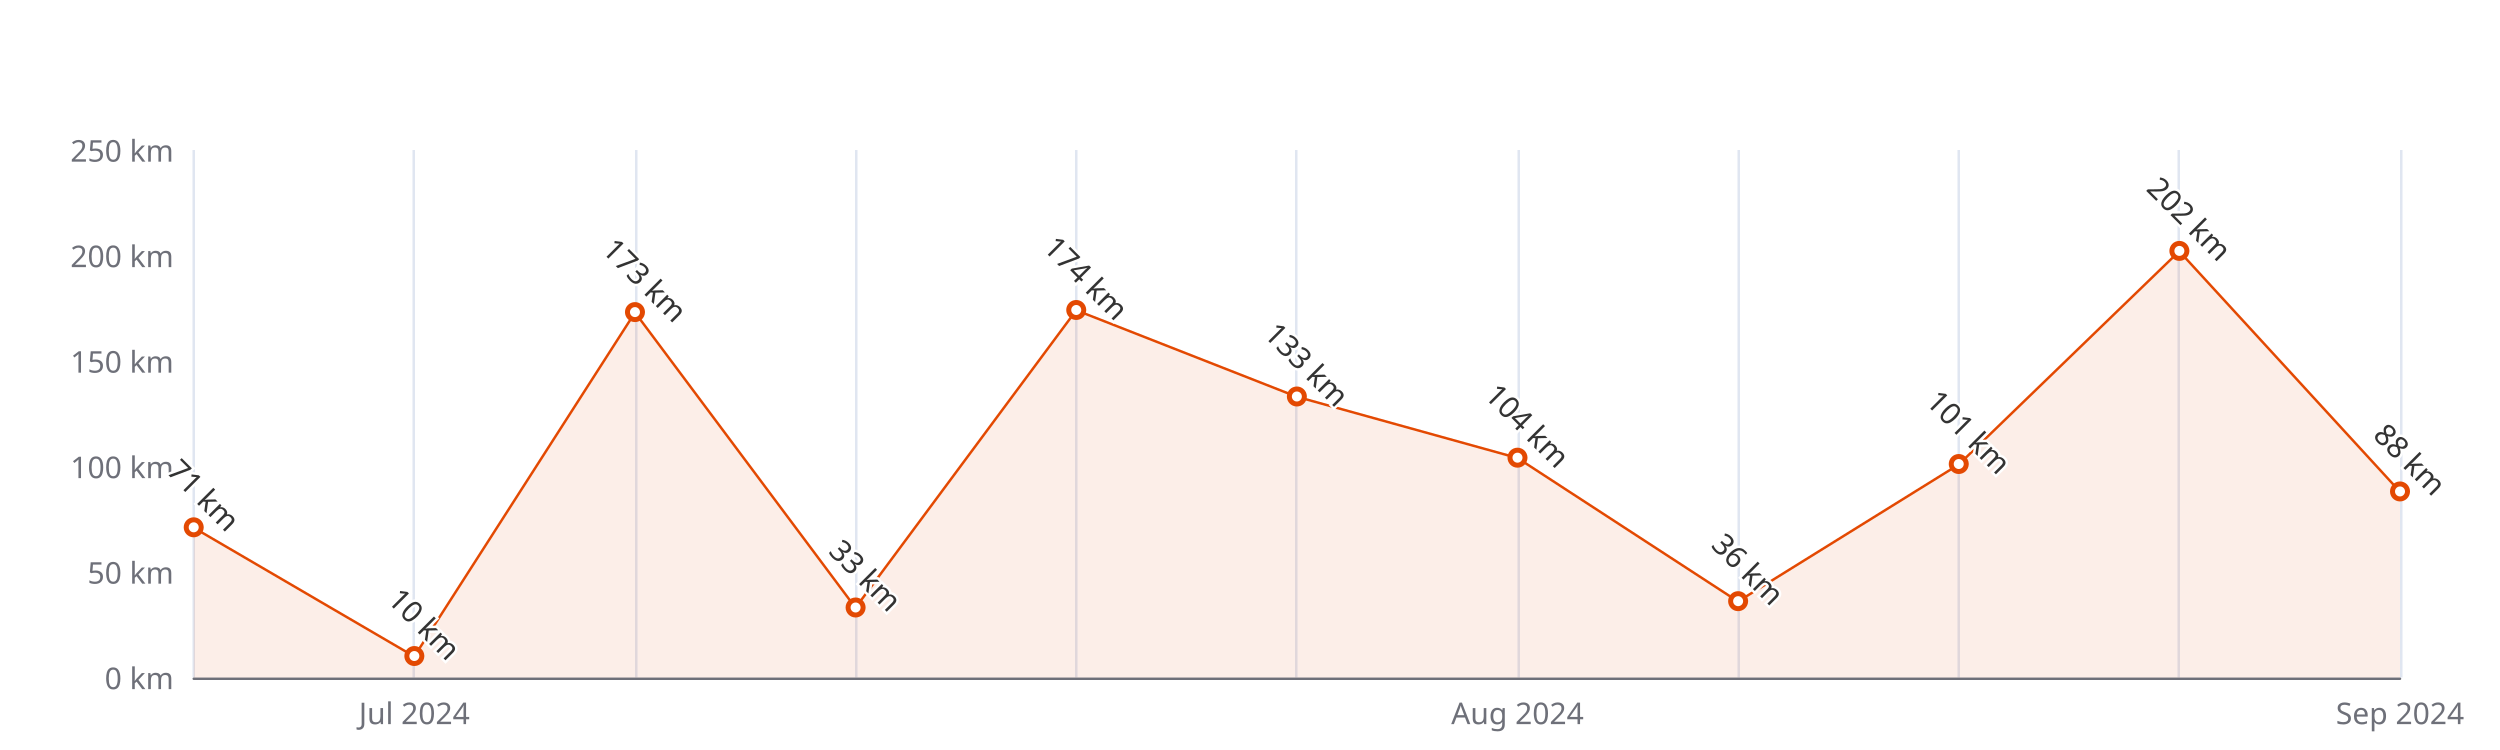
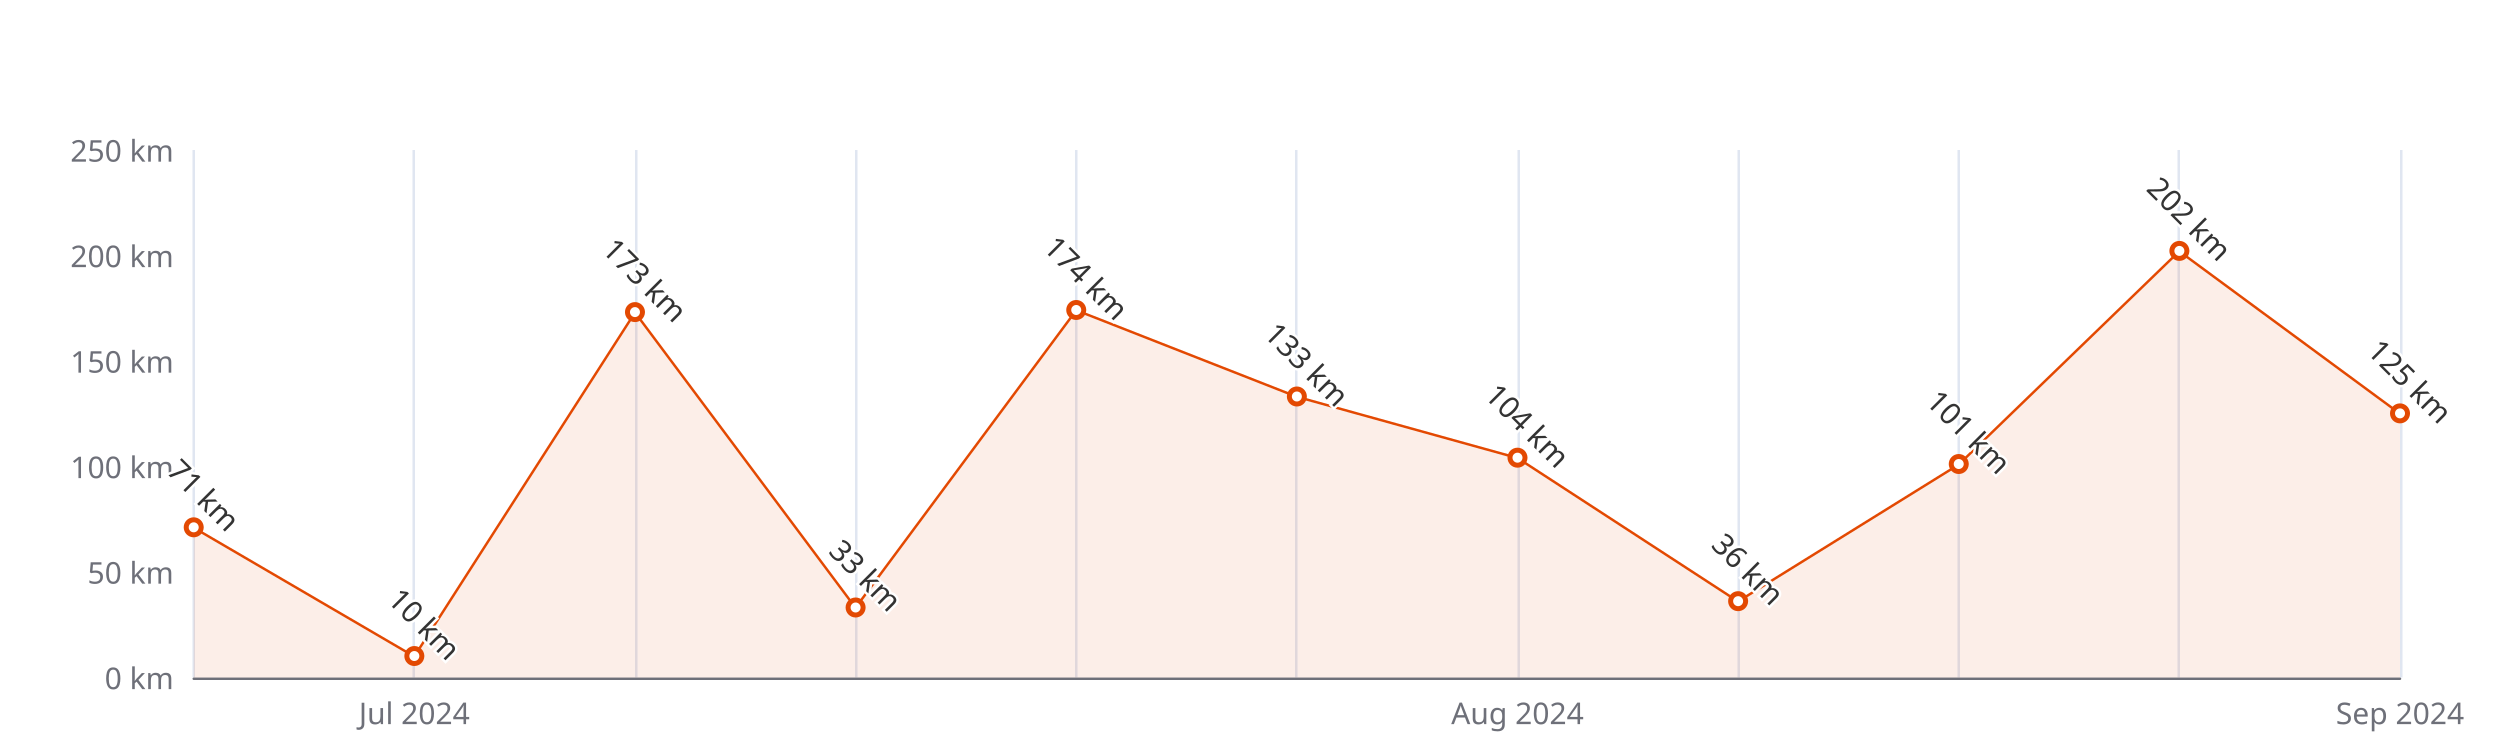
<svg xmlns="http://www.w3.org/2000/svg" width="1000" height="300" version="1.1" baseProfile="full" viewBox="0 0 1000 300">
  <rect width="1000" height="300" x="0" y="0" id="0" fill="#ffffff" />
  <path d="M77.5 60L77.5 271" fill="none" stroke="#E0E6F1" />
  <path d="M165.5 60L165.5 271" fill="none" stroke="#E0E6F1" />
  <path d="M254.5 60L254.5 271" fill="none" stroke="#E0E6F1" />
  <path d="M342.5 60L342.5 271" fill="none" stroke="#E0E6F1" />
  <path d="M430.5 60L430.5 271" fill="none" stroke="#E0E6F1" />
  <path d="M518.5 60L518.5 271" fill="none" stroke="#E0E6F1" />
  <path d="M607.5 60L607.5 271" fill="none" stroke="#E0E6F1" />
  <path d="M695.5 60L695.5 271" fill="none" stroke="#E0E6F1" />
  <path d="M783.5 60L783.5 271" fill="none" stroke="#E0E6F1" />
  <path d="M871.5 60L871.5 271" fill="none" stroke="#E0E6F1" />
  <path d="M960.5 60L960.5 271" fill="none" stroke="#E0E6F1" />
  <path d="M77.5 271.5L960 271.5" fill="none" stroke="#6E7079" stroke-linecap="round" />
  <text dominant-baseline="central" text-anchor="end" style="font-size:12px;font-family:sans-serif;" xml:space="preserve" transform="translate(69.48 271)" fill="#6E7079">0 km</text>
  <text dominant-baseline="central" text-anchor="end" style="font-size:12px;font-family:sans-serif;" xml:space="preserve" transform="translate(69.48 228.8)" fill="#6E7079">50 km</text>
  <text dominant-baseline="central" text-anchor="end" style="font-size:12px;font-family:sans-serif;" xml:space="preserve" transform="translate(69.48 186.6)" fill="#6E7079">100 km</text>
  <text dominant-baseline="central" text-anchor="end" style="font-size:12px;font-family:sans-serif;" xml:space="preserve" transform="translate(69.48 144.4)" fill="#6E7079">150 km</text>
  <text dominant-baseline="central" text-anchor="end" style="font-size:12px;font-family:sans-serif;" xml:space="preserve" transform="translate(69.48 102.2)" fill="#6E7079">200 km</text>
  <text dominant-baseline="central" text-anchor="end" style="font-size:12px;font-family:sans-serif;" xml:space="preserve" transform="translate(69.48 60)" fill="#6E7079">250 km</text>
  <text dominant-baseline="central" text-anchor="middle" style="font-size:12px;font-family:sans-serif;" xml:space="preserve" y="6" transform="translate(165.732 279)" fill="#6E7079">Jul 2024</text>
  <text dominant-baseline="central" text-anchor="middle" style="font-size:12px;font-family:sans-serif;" xml:space="preserve" y="6" transform="translate(606.992 279)" fill="#6E7079">Aug 2024</text>
  <text dominant-baseline="central" text-anchor="middle" style="font-size:12px;font-family:sans-serif;" xml:space="preserve" y="6" transform="translate(960 279)" fill="#6E7079">Sep 2024</text>
  <g clip-path="url(#zr5-c0)">
-     <path d="M77.5 211.1L165.7 262.6L254 125L342.2 243.1L430.5 124.1L518.7 158.7L607 183.2L695.2 240.6L783.5 185.8L871.7 100.5L960 196.7L960 271L871.7 271L783.5 271L695.2 271L607 271L518.7 271L430.5 271L342.2 271L254 271L165.7 271L77.5 271Z" fill="rgb(227,73,2)" fill-opacity="0.09" />
-     <path d="M77.5 211.1L165.7 262.6L254 125L342.2 243.1L430.5 124.1L518.7 158.7L607 183.2L695.2 240.6L783.5 185.8L871.7 100.5L960 196.7" fill="none" stroke="#E34902" stroke-linejoin="bevel" />
+     <path d="M77.5 211.1L165.7 262.6L254 125L342.2 243.1L430.5 124.1L518.7 158.7L607 183.2L695.2 240.6L783.5 185.8L871.7 100.5L960 165.5L960 271L871.7 271L783.5 271L695.2 271L607 271L518.7 271L430.5 271L342.2 271L254 271L165.7 271L77.5 271Z" fill="rgb(227,73,2)" fill-opacity="0.09" />
+     <path d="M77.5 211.1L165.7 262.6L254 125L342.2 243.1L430.5 124.1L518.7 158.7L607 183.2L695.2 240.6L783.5 185.8L871.7 100.5L960 165.5" fill="none" stroke="#E34902" stroke-linejoin="bevel" />
  </g>
  <path d="M1 0A1 1 0 1 1 1 -0.1A1 1 0 0 1 1 0" transform="matrix(3,0,0,3,77.48,211.076)" fill="#fff" stroke="#E34902" stroke-width="0.667" />
  <path d="M1 0A1 1 0 1 1 1 -0.1A1 1 0 0 1 1 0" transform="matrix(3,0,0,3,165.732,262.56)" fill="#fff" stroke="#E34902" stroke-width="0.667" />
  <path d="M1 0A1 1 0 1 1 1 -0.1A1 1 0 0 1 1 0" transform="matrix(3,0,0,3,253.984,124.988)" fill="#fff" stroke="#E34902" stroke-width="0.667" />
  <path d="M1 0A1 1 0 1 1 1 -0.1A1 1 0 0 1 1 0" transform="matrix(3,0,0,3,342.236,243.148)" fill="#fff" stroke="#E34902" stroke-width="0.667" />
  <path d="M1 0A1 1 0 1 1 1 -0.1A1 1 0 0 1 1 0" transform="matrix(3,0,0,3,430.488,124.144)" fill="#fff" stroke="#E34902" stroke-width="0.667" />
  <path d="M1 0A1 1 0 1 1 1 -0.1A1 1 0 0 1 1 0" transform="matrix(3,0,0,3,518.74,158.748)" fill="#fff" stroke="#E34902" stroke-width="0.667" />
  <path d="M1 0A1 1 0 1 1 1 -0.1A1 1 0 0 1 1 0" transform="matrix(3,0,0,3,606.992,183.224)" fill="#fff" stroke="#E34902" stroke-width="0.667" />
  <path d="M1 0A1 1 0 1 1 1 -0.1A1 1 0 0 1 1 0" transform="matrix(3,0,0,3,695.244,240.616)" fill="#fff" stroke="#E34902" stroke-width="0.667" />
  <path d="M1 0A1 1 0 1 1 1 -0.1A1 1 0 0 1 1 0" transform="matrix(3,0,0,3,783.496,185.756)" fill="#fff" stroke="#E34902" stroke-width="0.667" />
  <path d="M1 0A1 1 0 1 1 1 -0.1A1 1 0 0 1 1 0" transform="matrix(3,0,0,3,871.748,100.512)" fill="#fff" stroke="#E34902" stroke-width="0.667" />
-   <path d="M1 0A1 1 0 1 1 1 -0.1A1 1 0 0 1 1 0" transform="matrix(3,0,0,3,960,196.728)" fill="#fff" stroke="#E34902" stroke-width="0.667" />
+   <path d="M1 0A1 1 0 1 1 1 -0.1A1 1 0 0 1 1 0" transform="matrix(3,0,0,3,960,165.5)" fill="#fff" stroke="#E34902" stroke-width="0.667" />
  <text dominant-baseline="central" text-anchor="middle" style="font-size:12px;font-family:sans-serif;" xml:space="preserve" y="-6" transform="matrix(0.707,0.707,-0.707,0.707,77.48,202.076)" fill="#333" stroke="rgb(255,255,255)" stroke-width="2" paint-order="stroke" stroke-miterlimit="2">71 km</text>
  <text dominant-baseline="central" text-anchor="middle" style="font-size:12px;font-family:sans-serif;" xml:space="preserve" y="-6" transform="matrix(0.707,0.707,-0.707,0.707,165.732,253.56)" fill="#333" stroke="rgb(255,255,255)" stroke-width="2" paint-order="stroke" stroke-miterlimit="2">10 km</text>
  <text dominant-baseline="central" text-anchor="middle" style="font-size:12px;font-family:sans-serif;" xml:space="preserve" y="-6" transform="matrix(0.707,0.707,-0.707,0.707,253.984,115.988)" fill="#333" stroke="rgb(255,255,255)" stroke-width="2" paint-order="stroke" stroke-miterlimit="2">173 km</text>
  <text dominant-baseline="central" text-anchor="middle" style="font-size:12px;font-family:sans-serif;" xml:space="preserve" y="-6" transform="matrix(0.707,0.707,-0.707,0.707,342.236,234.148)" fill="#333" stroke="rgb(255,255,255)" stroke-width="2" paint-order="stroke" stroke-miterlimit="2">33 km</text>
  <text dominant-baseline="central" text-anchor="middle" style="font-size:12px;font-family:sans-serif;" xml:space="preserve" y="-6" transform="matrix(0.707,0.707,-0.707,0.707,430.488,115.144)" fill="#333" stroke="rgb(255,255,255)" stroke-width="2" paint-order="stroke" stroke-miterlimit="2">174 km</text>
  <text dominant-baseline="central" text-anchor="middle" style="font-size:12px;font-family:sans-serif;" xml:space="preserve" y="-6" transform="matrix(0.707,0.707,-0.707,0.707,518.74,149.748)" fill="#333" stroke="rgb(255,255,255)" stroke-width="2" paint-order="stroke" stroke-miterlimit="2">133 km</text>
  <text dominant-baseline="central" text-anchor="middle" style="font-size:12px;font-family:sans-serif;" xml:space="preserve" y="-6" transform="matrix(0.707,0.707,-0.707,0.707,606.992,174.224)" fill="#333" stroke="rgb(255,255,255)" stroke-width="2" paint-order="stroke" stroke-miterlimit="2">104 km</text>
  <text dominant-baseline="central" text-anchor="middle" style="font-size:12px;font-family:sans-serif;" xml:space="preserve" y="-6" transform="matrix(0.707,0.707,-0.707,0.707,695.244,231.616)" fill="#333" stroke="rgb(255,255,255)" stroke-width="2" paint-order="stroke" stroke-miterlimit="2">36 km</text>
  <text dominant-baseline="central" text-anchor="middle" style="font-size:12px;font-family:sans-serif;" xml:space="preserve" y="-6" transform="matrix(0.707,0.707,-0.707,0.707,783.496,176.756)" fill="#333" stroke="rgb(255,255,255)" stroke-width="2" paint-order="stroke" stroke-miterlimit="2">101 km</text>
  <text dominant-baseline="central" text-anchor="middle" style="font-size:12px;font-family:sans-serif;" xml:space="preserve" y="-6" transform="matrix(0.707,0.707,-0.707,0.707,871.748,91.512)" fill="#333" stroke="rgb(255,255,255)" stroke-width="2" paint-order="stroke" stroke-miterlimit="2">202 km</text>
-   <text dominant-baseline="central" text-anchor="middle" style="font-size:12px;font-family:sans-serif;" xml:space="preserve" y="-6" transform="matrix(0.707,0.707,-0.707,0.707,960,187.728)" fill="#333" stroke="rgb(255,255,255)" stroke-width="2" paint-order="stroke" stroke-miterlimit="2">88 km</text>
+   <text dominant-baseline="central" text-anchor="middle" style="font-size:12px;font-family:sans-serif;" xml:space="preserve" y="-6" transform="matrix(0.707,0.707,-0.707,0.707,960,156.5)" fill="#333" stroke="rgb(255,255,255)" stroke-width="2" paint-order="stroke" stroke-miterlimit="2">125 km</text>
  <defs>
    <clipPath id="zr5-c0">
      <path d="M76 59.5l884 0l0 212l-884 0Z" fill="#000" />
    </clipPath>
  </defs>
</svg>
